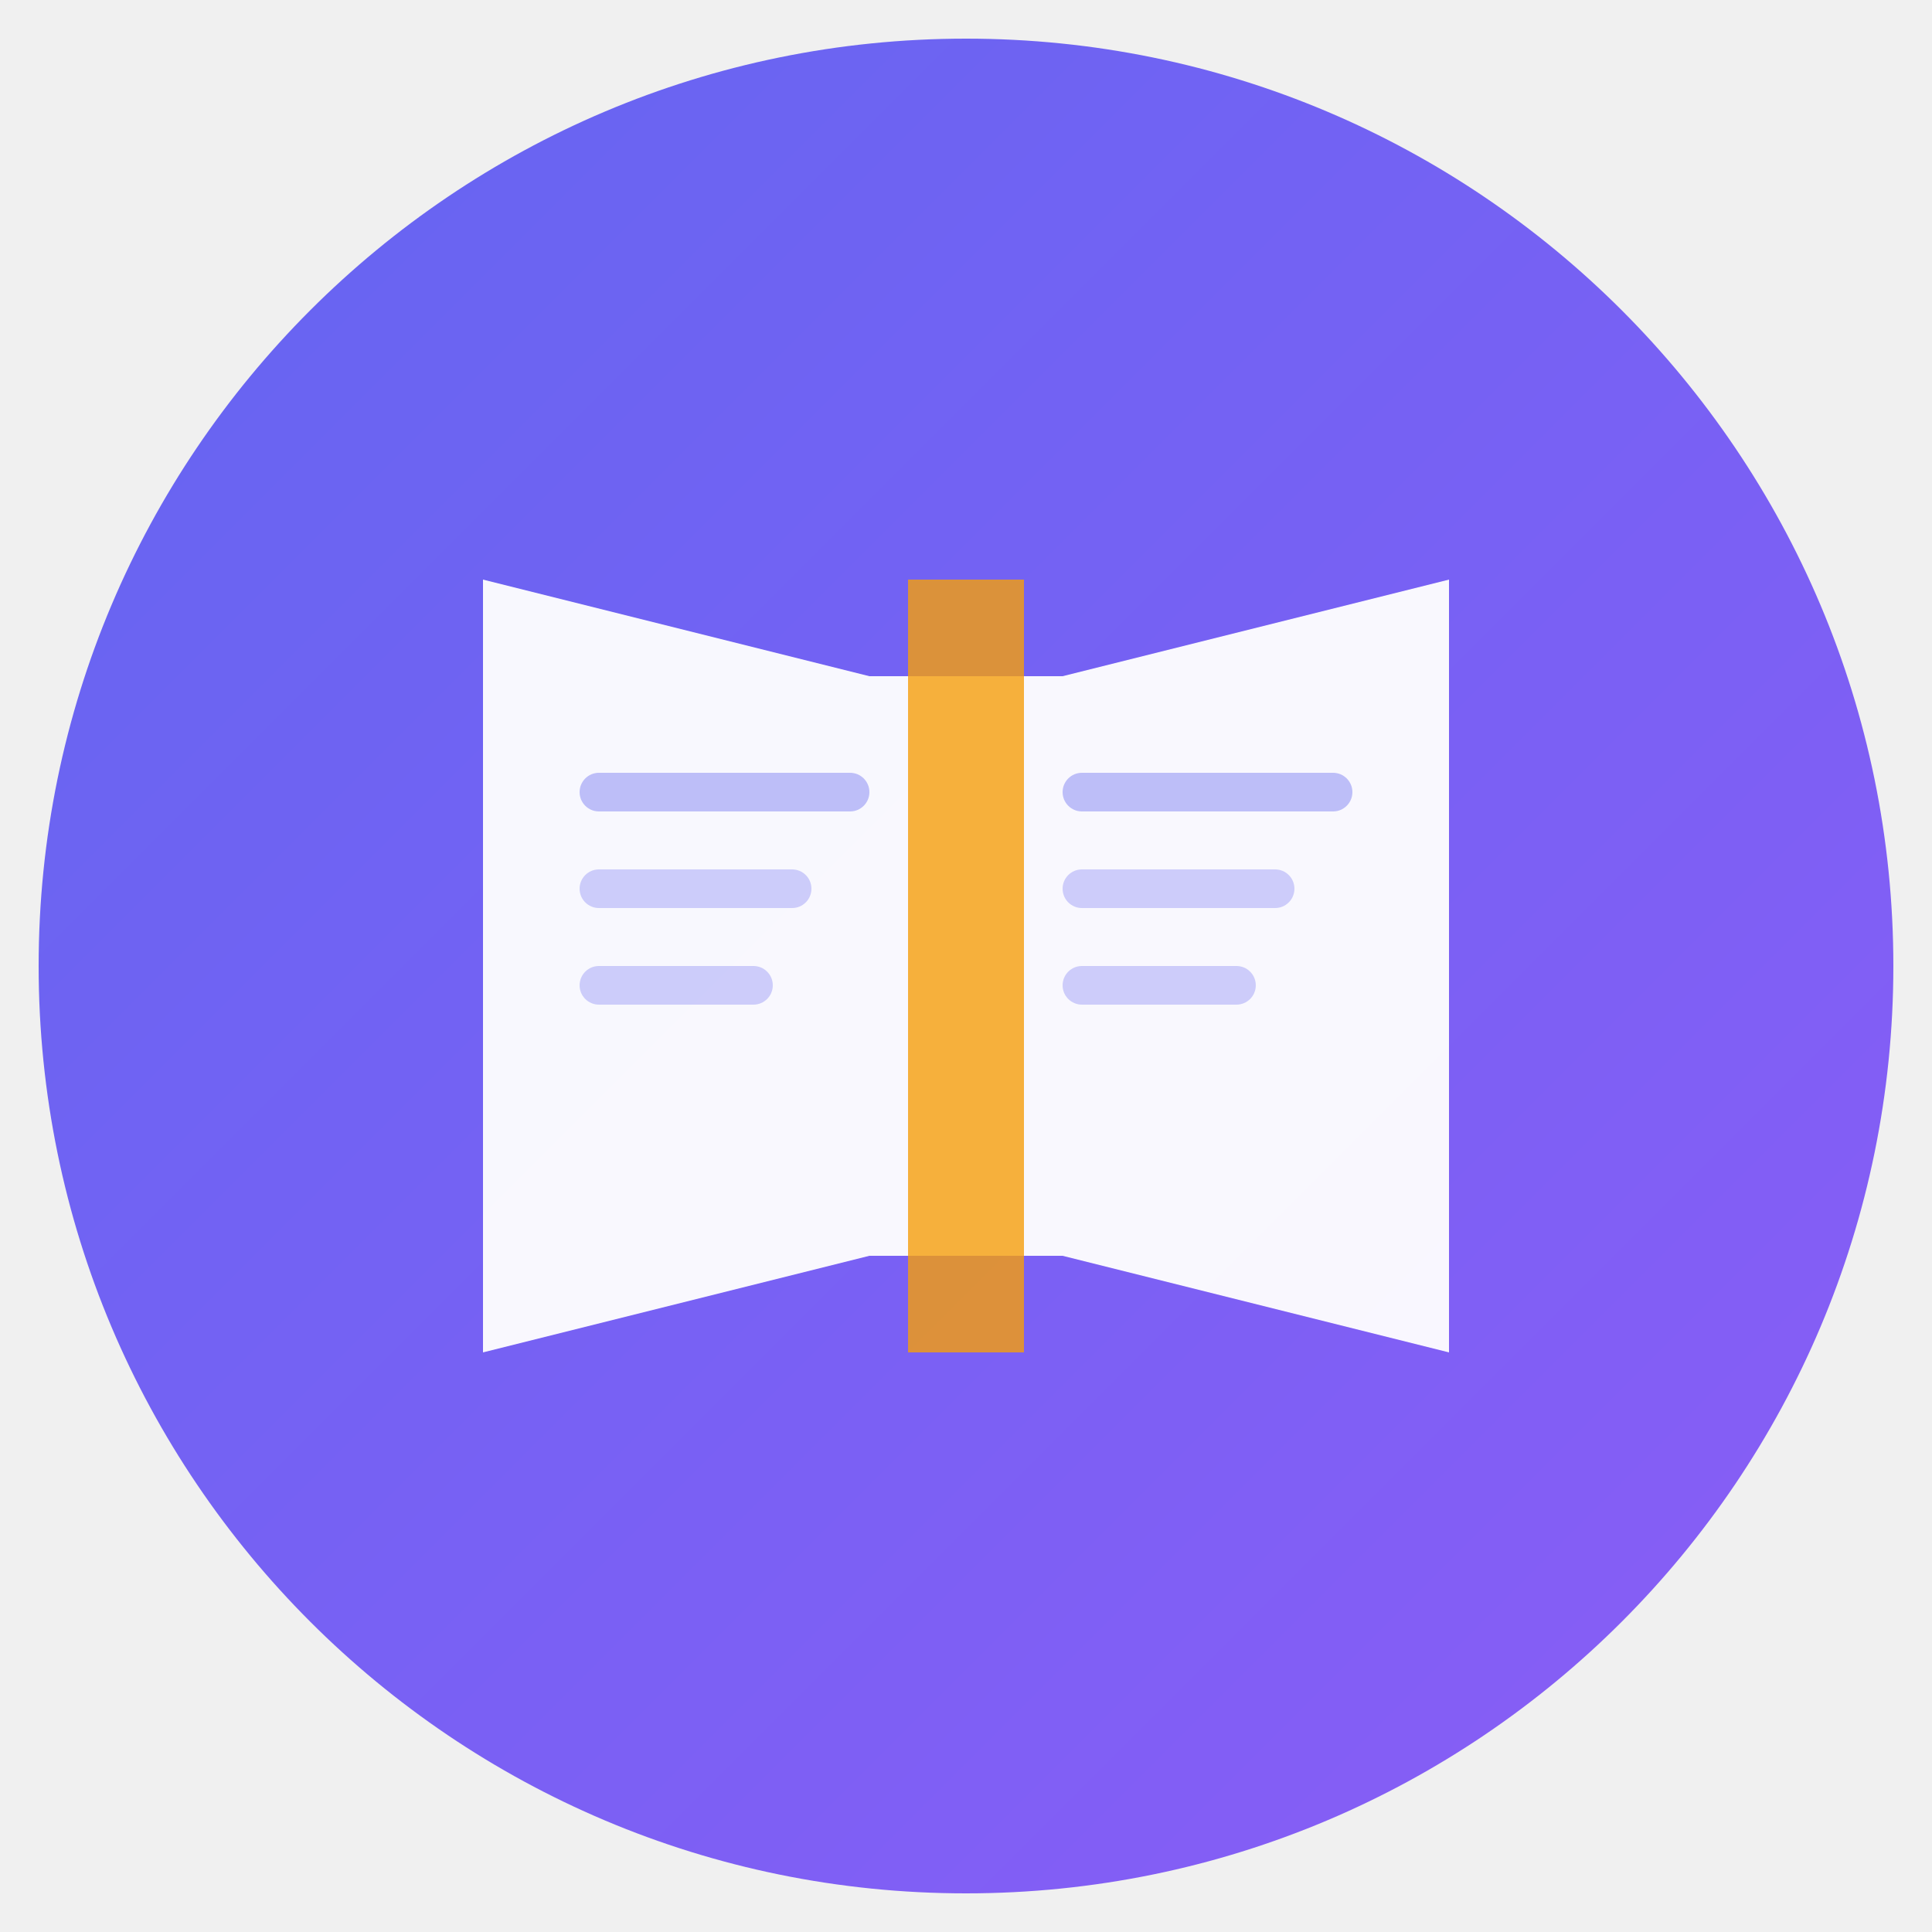
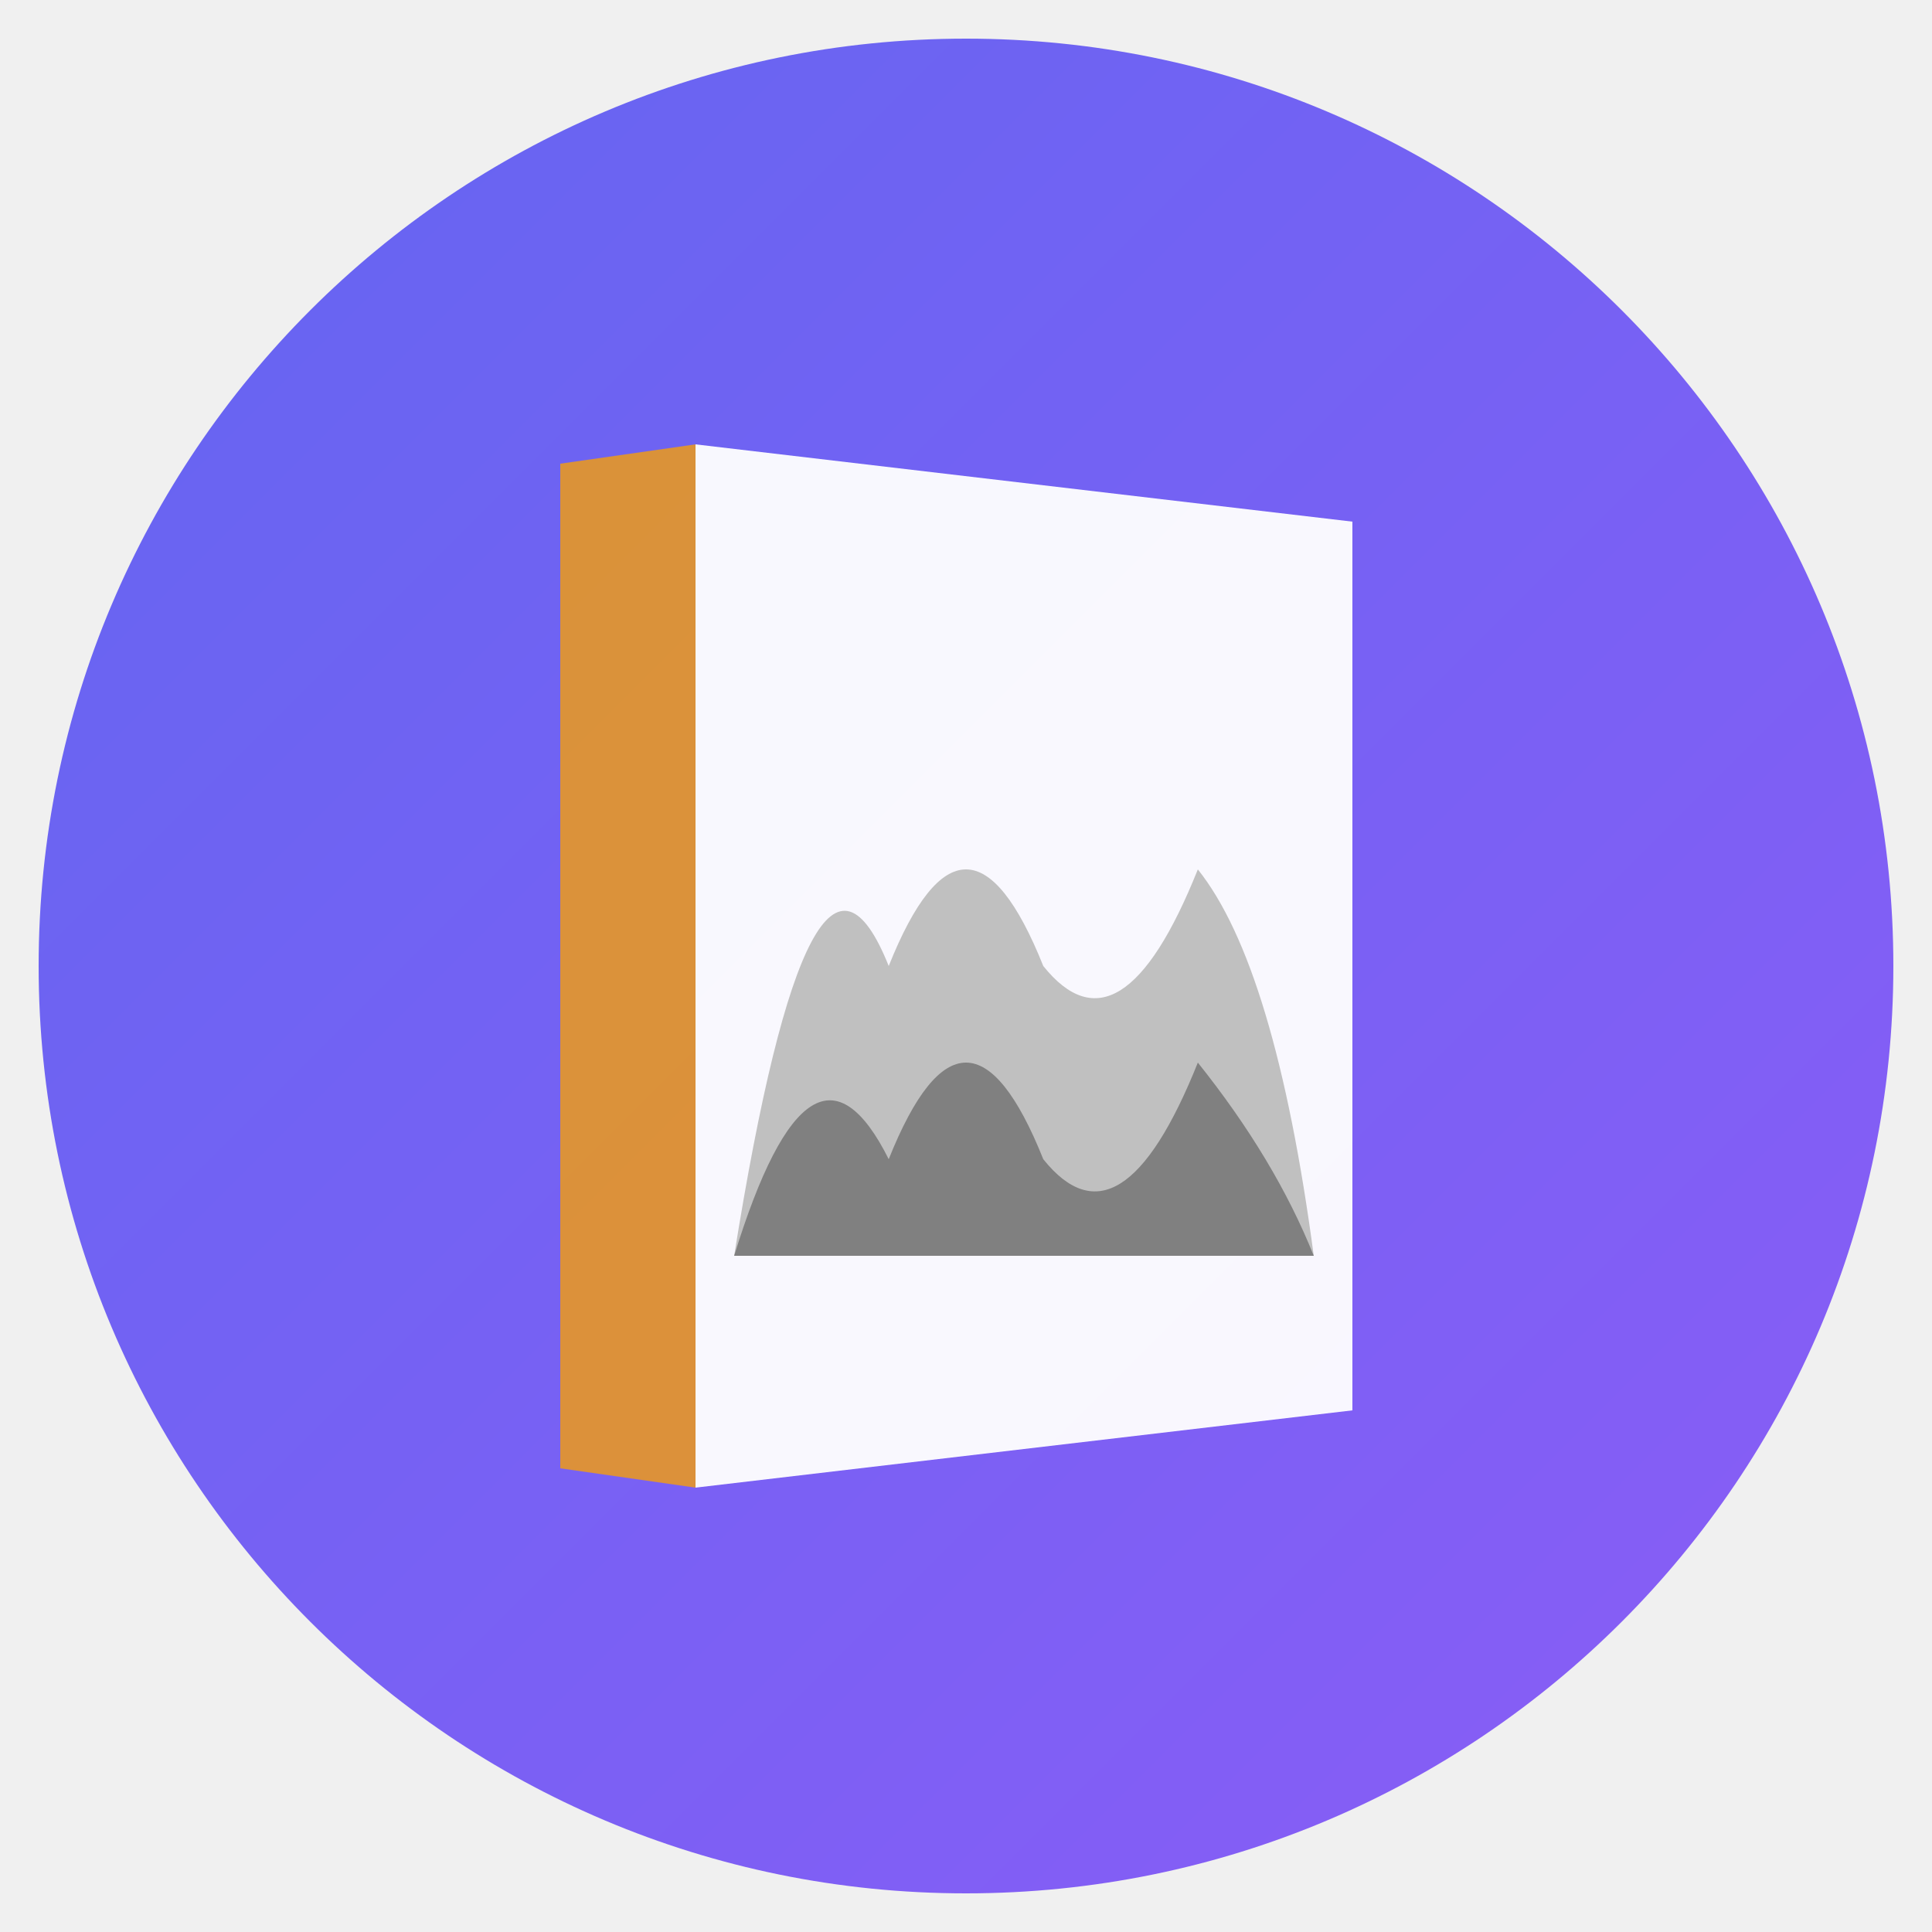
<svg xmlns="http://www.w3.org/2000/svg" viewBox="0 0 100 100" width="100" height="100">
  <defs>
    <linearGradient id="bgGradient" x1="0%" y1="0%" x2="100%" y2="100%">
      <stop offset="0%" style="stop-color:#6366f1;stop-opacity:1" />
      <stop offset="100%" style="stop-color:#8b5cf6;stop-opacity:1" />
    </linearGradient>
  </defs>
  <circle cx="50" cy="50" r="48" fill="url(#bgGradient)" stroke="none" />
-   <path d="M25 30 L25 70 L45 65 L55 65 L75 70 L75 30 L55 35 L45 35 Z" fill="#ffffff" opacity="0.95" />
-   <rect x="47" y="30" width="6" height="40" fill="#f59e0b" opacity="0.8" />
-   <rect x="30" y="40" width="15" height="2" fill="#6366f1" opacity="0.4" rx="1" />
-   <rect x="30" y="45" width="12" height="2" fill="#6366f1" opacity="0.3" rx="1" />
-   <rect x="30" y="50" width="10" height="2" fill="#6366f1" opacity="0.3" rx="1" />
-   <rect x="55" y="40" width="15" height="2" fill="#6366f1" opacity="0.4" rx="1" />
-   <rect x="55" y="45" width="12" height="2" fill="#6366f1" opacity="0.3" rx="1" />
-   <rect x="55" y="50" width="10" height="2" fill="#6366f1" opacity="0.3" rx="1" />
+   <path d="M29 24 L36 23 L36 77 L29 76 Z" fill="#f59e0b" opacity="0.8" />
+   <path d="M36 23 L36 77 L70 73 L70 27 Z" fill="#ffffff" opacity="0.95" />
+   <path d="M38 65 Q42 40 46 50 Q50 40 54 50 Q58 55 62 45 Q66 50 68 65 Z" fill="#c0c0c0" stroke="none" />
+   <path d="M38 65 Q42 52 46 60 Q50 50 54 60 Q58 65 62 55 Q66 60 68 65 Z" fill="#808080" stroke="none" />
</svg>
